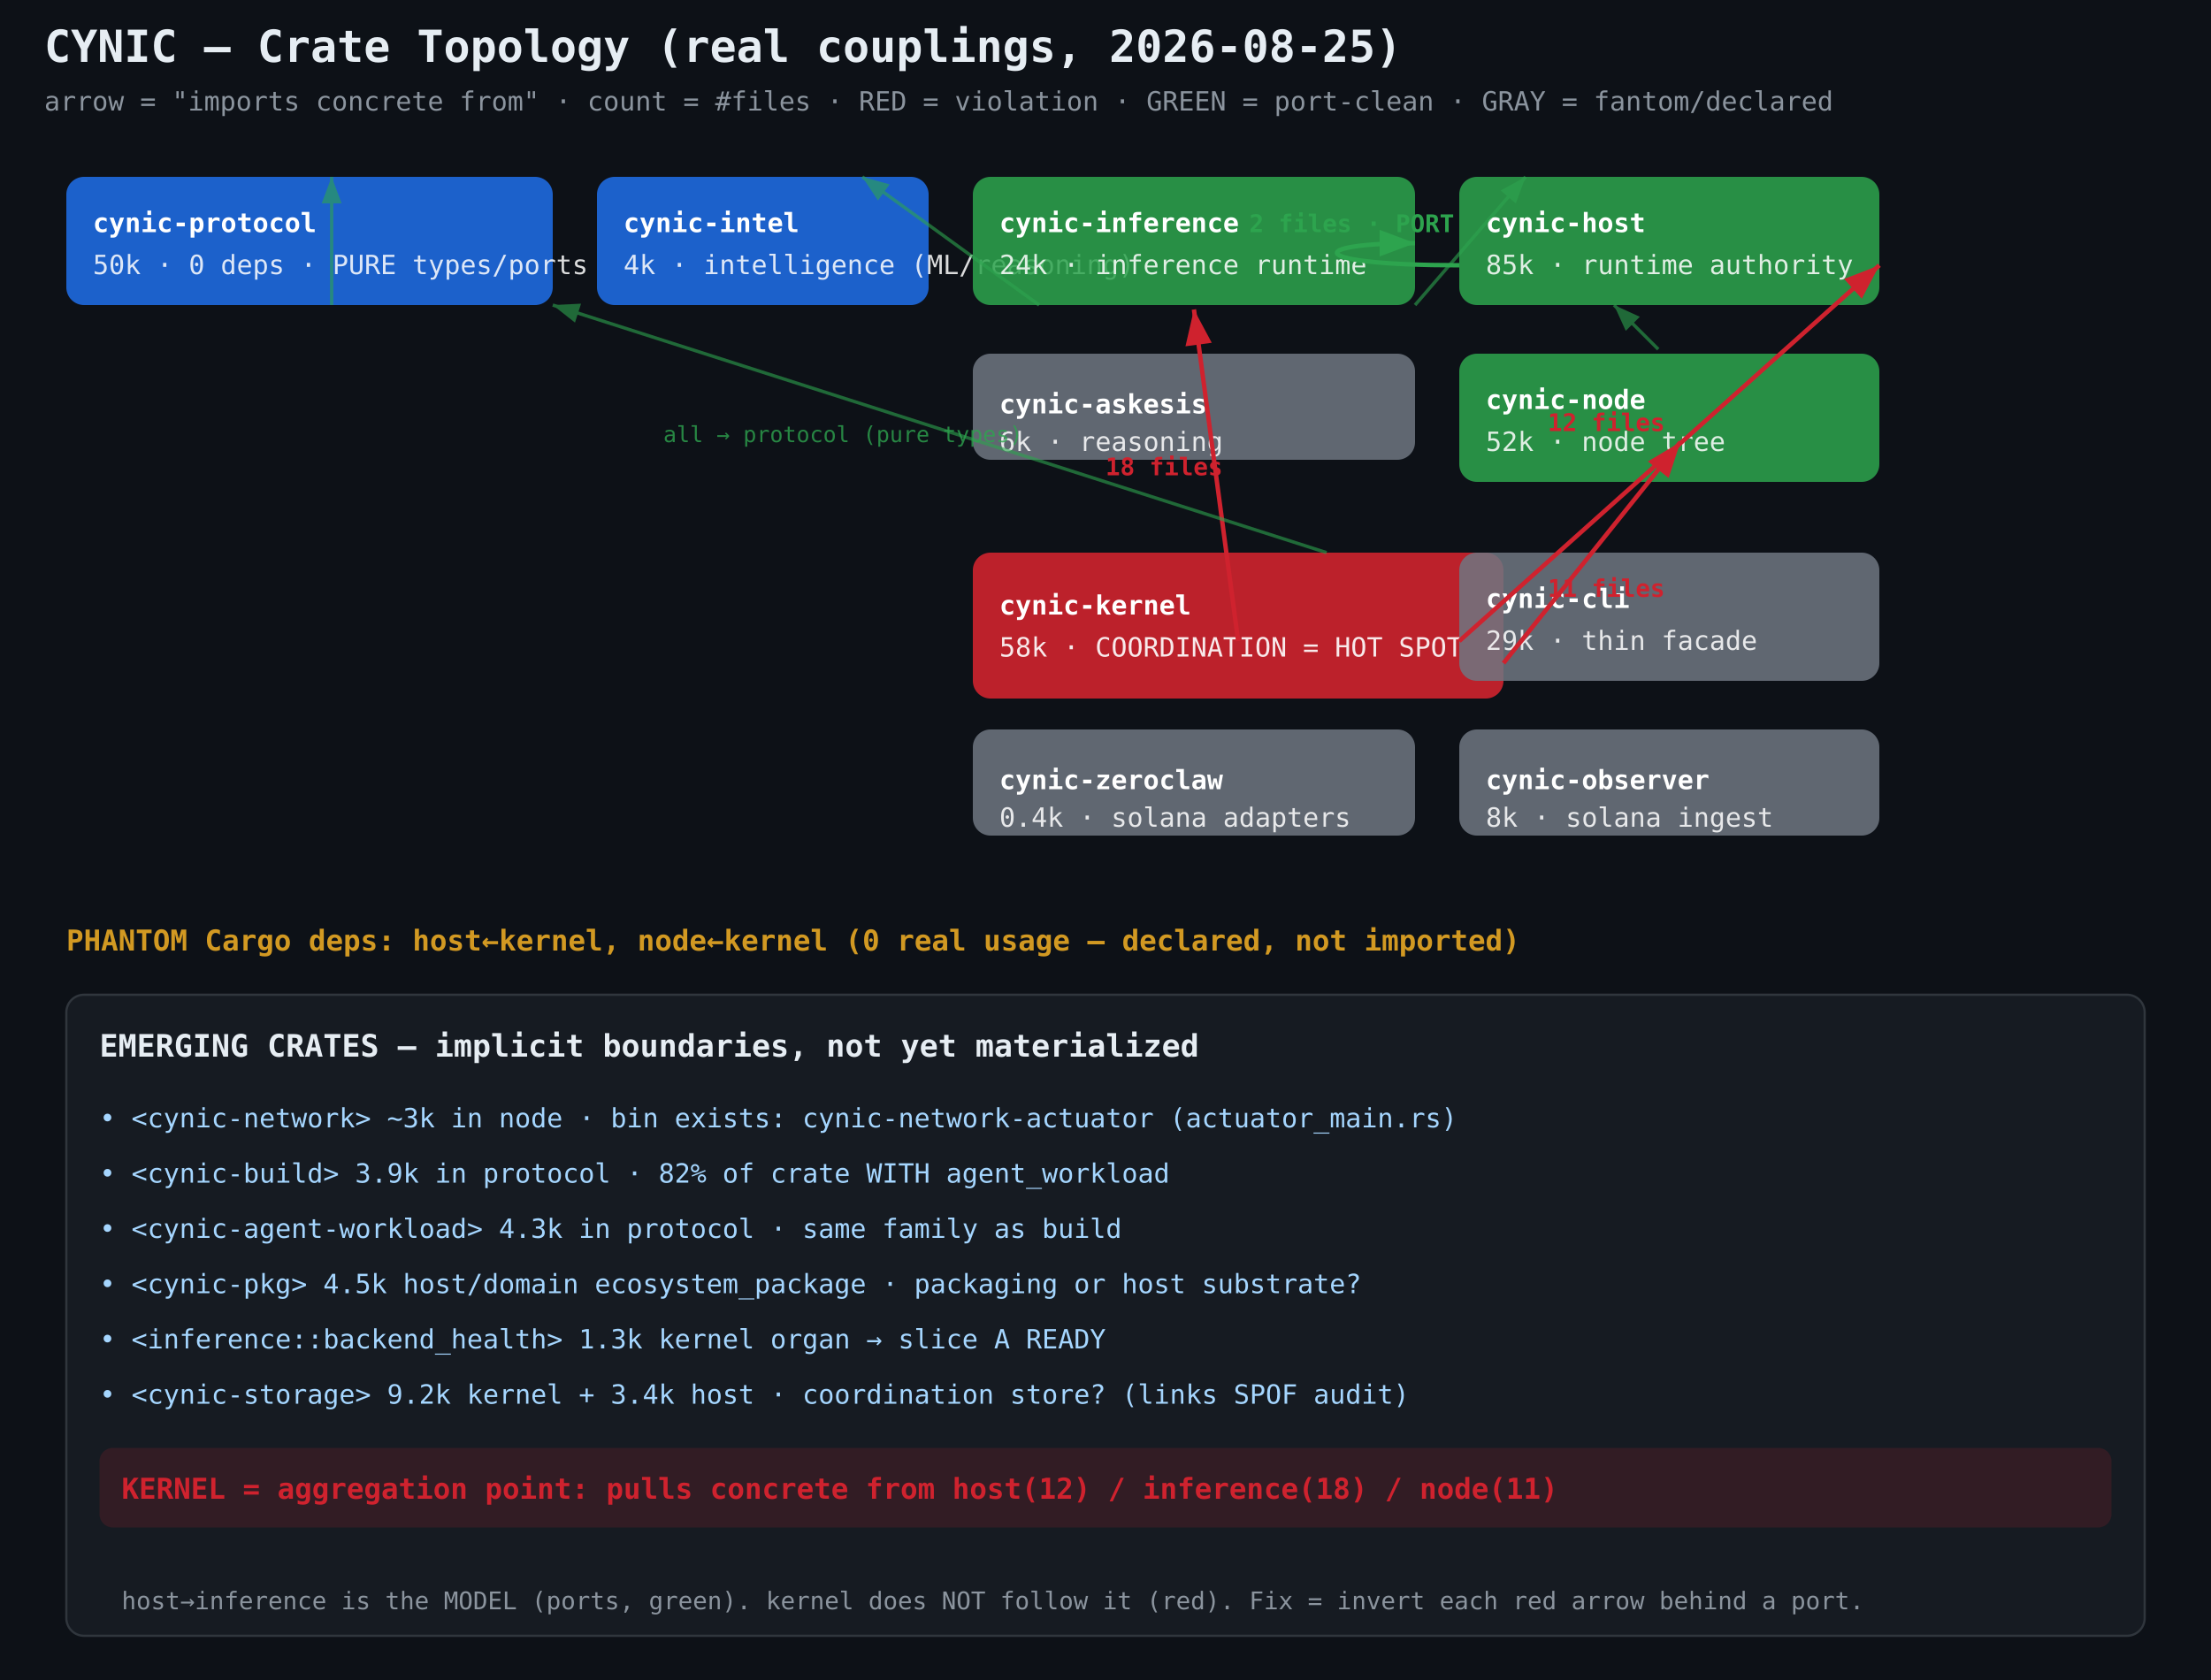
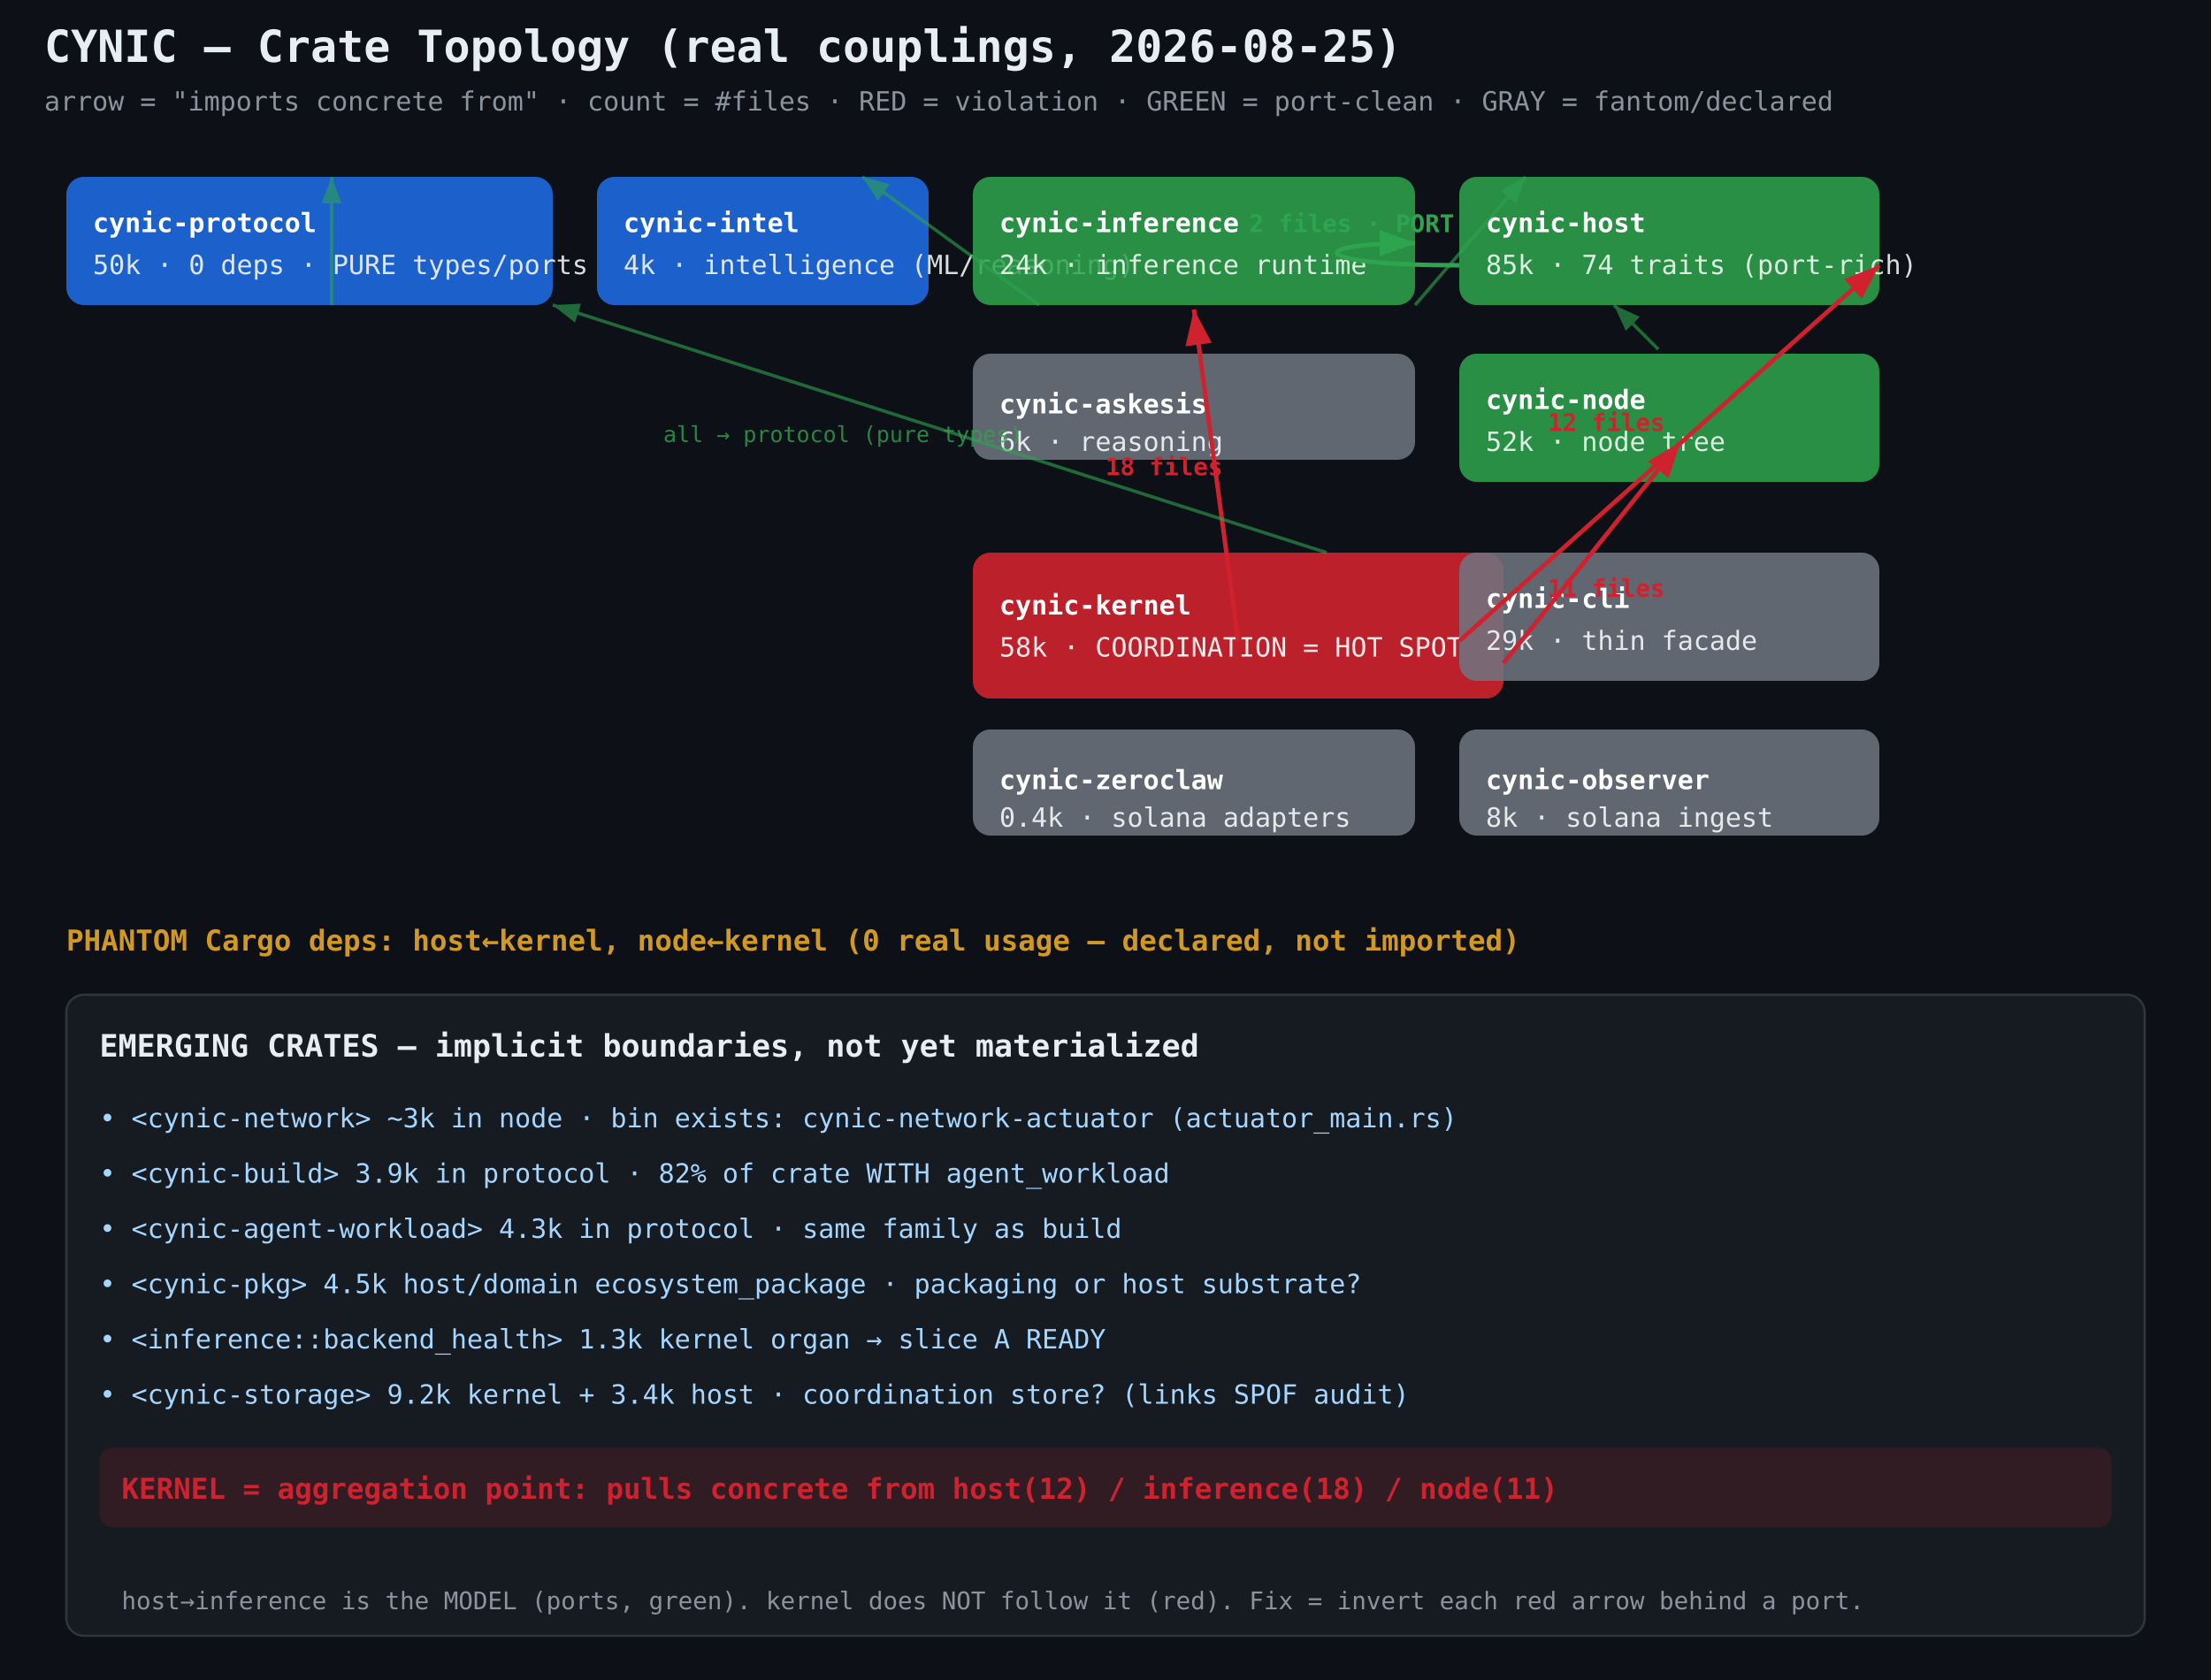
<svg xmlns="http://www.w3.org/2000/svg" width="1000" height="760" viewBox="0 0 1000 760" font-family="monospace">
  <rect width="1000" height="760" fill="#0d1117" />
  <text x="20" y="28" fill="#e6edf3" font-size="20" font-weight="bold">CYNIC — Crate Topology (real couplings, 2026-08-25)</text>
  <text x="20" y="50" fill="#8b949e" font-size="12">arrow = "imports concrete from" · count = #files · RED = violation · GREEN = port-clean · GRAY = fantom/declared</text>
  <g font-size="12">
    <rect x="30" y="80" width="220" height="58" rx="8" fill="#1f6feb" opacity="0.85" />
    <text x="42" y="105" fill="#fff" font-weight="bold">cynic-protocol</text>
    <text x="42" y="124" fill="#fff" opacity="0.85">50k · 0 deps · PURE types/ports</text>
    <rect x="270" y="80" width="150" height="58" rx="8" fill="#1f6feb" opacity="0.85" />
    <text x="282" y="105" fill="#fff" font-weight="bold">cynic-intel</text>
    <text x="282" y="124" fill="#fff" opacity="0.85">4k · intelligence (ML/reasoning)</text>
    <rect x="440" y="80" width="200" height="58" rx="8" fill="#2da44e" opacity="0.85" />
    <text x="452" y="105" fill="#fff" font-weight="bold">cynic-inference</text>
    <text x="452" y="124" fill="#fff" opacity="0.85">24k · inference runtime</text>
    <rect x="660" y="80" width="190" height="58" rx="8" fill="#2da44e" opacity="0.85" />
    <text x="672" y="105" fill="#fff" font-weight="bold">cynic-host</text>
-     <text x="672" y="124" fill="#fff" opacity="0.85">85k · runtime authority</text>
+     <text x="672" y="124" fill="#fff" opacity="0.85">85k · 74 traits (port-rich)</text>
    <rect x="660" y="160" width="190" height="58" rx="8" fill="#2da44e" opacity="0.85" />
    <text x="672" y="185" fill="#fff" font-weight="bold">cynic-node</text>
    <text x="672" y="204" fill="#fff" opacity="0.85">52k · node tree</text>
    <rect x="440" y="250" width="240" height="66" rx="8" fill="#cf222e" opacity="0.9" />
    <text x="452" y="278" fill="#fff" font-weight="bold">cynic-kernel</text>
    <text x="452" y="297" fill="#fff" opacity="0.9">58k · COORDINATION = HOT SPOT</text>
    <rect x="660" y="250" width="190" height="58" rx="8" fill="#6e7681" opacity="0.85" />
    <text x="672" y="275" fill="#fff" font-weight="bold">cynic-cli</text>
    <text x="672" y="294" fill="#fff" opacity="0.85">29k · thin facade</text>
    <rect x="660" y="330" width="190" height="48" rx="8" fill="#6e7681" opacity="0.85" />
    <text x="672" y="357" fill="#fff" font-weight="bold">cynic-observer</text>
    <text x="672" y="374" fill="#fff" opacity="0.85">8k · solana ingest</text>
    <rect x="440" y="160" width="200" height="48" rx="8" fill="#6e7681" opacity="0.85" />
    <text x="452" y="187" fill="#fff" font-weight="bold">cynic-askesis</text>
    <text x="452" y="204" fill="#fff" opacity="0.85">6k · reasoning</text>
    <rect x="440" y="330" width="200" height="48" rx="8" fill="#6e7681" opacity="0.85" />
    <text x="452" y="357" fill="#fff" font-weight="bold">cynic-zeroclaw</text>
    <text x="452" y="374" fill="#fff" opacity="0.85">0.4k · solana adapters</text>
  </g>
  <defs>
    <marker id="red" markerWidth="10" markerHeight="10" refX="8" refY="3" orient="auto">
      <path d="M0,0 L8,3 L0,6 Z" fill="#cf222e" />
    </marker>
    <marker id="green" markerWidth="10" markerHeight="10" refX="8" refY="3" orient="auto">
      <path d="M0,0 L8,3 L0,6 Z" fill="#2da44e" />
    </marker>
    <marker id="gray" markerWidth="10" markerHeight="10" refX="8" refY="3" orient="auto">
      <path d="M0,0 L8,3 L0,6 Z" fill="#6e7681" />
    </marker>
  </defs>
  <line x1="660" y1="290" x2="850" y2="120" stroke="#cf222e" stroke-width="2" marker-end="url(#red)" />
  <text x="700" y="195" fill="#cf222e" font-size="11" font-weight="bold">12 files</text>
  <line x1="560" y1="290" x2="540" y2="140" stroke="#cf222e" stroke-width="2" marker-end="url(#red)" />
  <text x="500" y="215" fill="#cf222e" font-size="11" font-weight="bold">18 files</text>
  <line x1="680" y1="300" x2="760" y2="200" stroke="#cf222e" stroke-width="2" marker-end="url(#red)" />
  <text x="700" y="270" fill="#cf222e" font-size="11" font-weight="bold">11 files</text>
  <path d="M660,120 C590,120 590,110 640,110" stroke="#2da44e" stroke-width="2" fill="none" marker-end="url(#green)" />
  <text x="565" y="105" fill="#2da44e" font-size="11" font-weight="bold">2 files · PORT</text>
  <line x1="150" y1="138" x2="150" y2="80" stroke="#2da44e" stroke-width="1.5" marker-end="url(#green)" opacity="0.6" />
  <line x1="470" y1="138" x2="390" y2="80" stroke="#2da44e" stroke-width="1.5" marker-end="url(#green)" opacity="0.6" />
  <line x1="640" y1="138" x2="690" y2="80" stroke="#2da44e" stroke-width="1.5" marker-end="url(#green)" opacity="0.6" />
  <line x1="750" y1="158" x2="730" y2="138" stroke="#2da44e" stroke-width="1.5" marker-end="url(#green)" opacity="0.6" />
  <line x1="600" y1="250" x2="250" y2="138" stroke="#2da44e" stroke-width="1.5" marker-end="url(#green)" opacity="0.6" />
  <text x="300" y="200" fill="#2da44e" font-size="10" opacity="0.8">all → protocol (pure types)</text>
  <text x="30" y="430" fill="#d29922" font-size="13" font-weight="bold">PHANTOM Cargo deps: host←kernel, node←kernel (0 real usage — declared, not imported)</text>
  <rect x="30" y="450" width="940" height="290" rx="8" fill="#161b22" stroke="#30363d" />
  <text x="45" y="478" fill="#e6edf3" font-size="14" font-weight="bold">EMERGING CRATES — implicit boundaries, not yet materialized</text>
  <text x="45" y="510" fill="#a5d6ff" font-size="12">• &lt;cynic-network&gt;          ~3k in node  · bin exists: cynic-network-actuator (actuator_main.rs)</text>
  <text x="45" y="535" fill="#a5d6ff" font-size="12">• &lt;cynic-build&gt;           3.9k in protocol · 82% of crate WITH agent_workload</text>
  <text x="45" y="560" fill="#a5d6ff" font-size="12">• &lt;cynic-agent-workload&gt; 4.3k in protocol · same family as build</text>
  <text x="45" y="585" fill="#a5d6ff" font-size="12">• &lt;cynic-pkg&gt;            4.5k host/domain ecosystem_package · packaging or host substrate?</text>
  <text x="45" y="610" fill="#a5d6ff" font-size="12">• &lt;inference::backend_health&gt; 1.3k kernel organ → slice A READY</text>
  <text x="45" y="635" fill="#a5d6ff" font-size="12">• &lt;cynic-storage&gt;        9.2k kernel + 3.4k host · coordination store? (links SPOF audit)</text>
  <rect x="45" y="655" width="910" height="36" rx="6" fill="#cf222e" opacity="0.15" />
  <text x="55" y="678" fill="#cf222e" font-size="13" font-weight="bold">KERNEL = aggregation point: pulls concrete from host(12) / inference(18) / node(11)</text>
  <text x="55" y="728" fill="#8b949e" font-size="11">host→inference is the MODEL (ports, green). kernel does NOT follow it (red). Fix = invert each red arrow behind a port.</text>
</svg>
